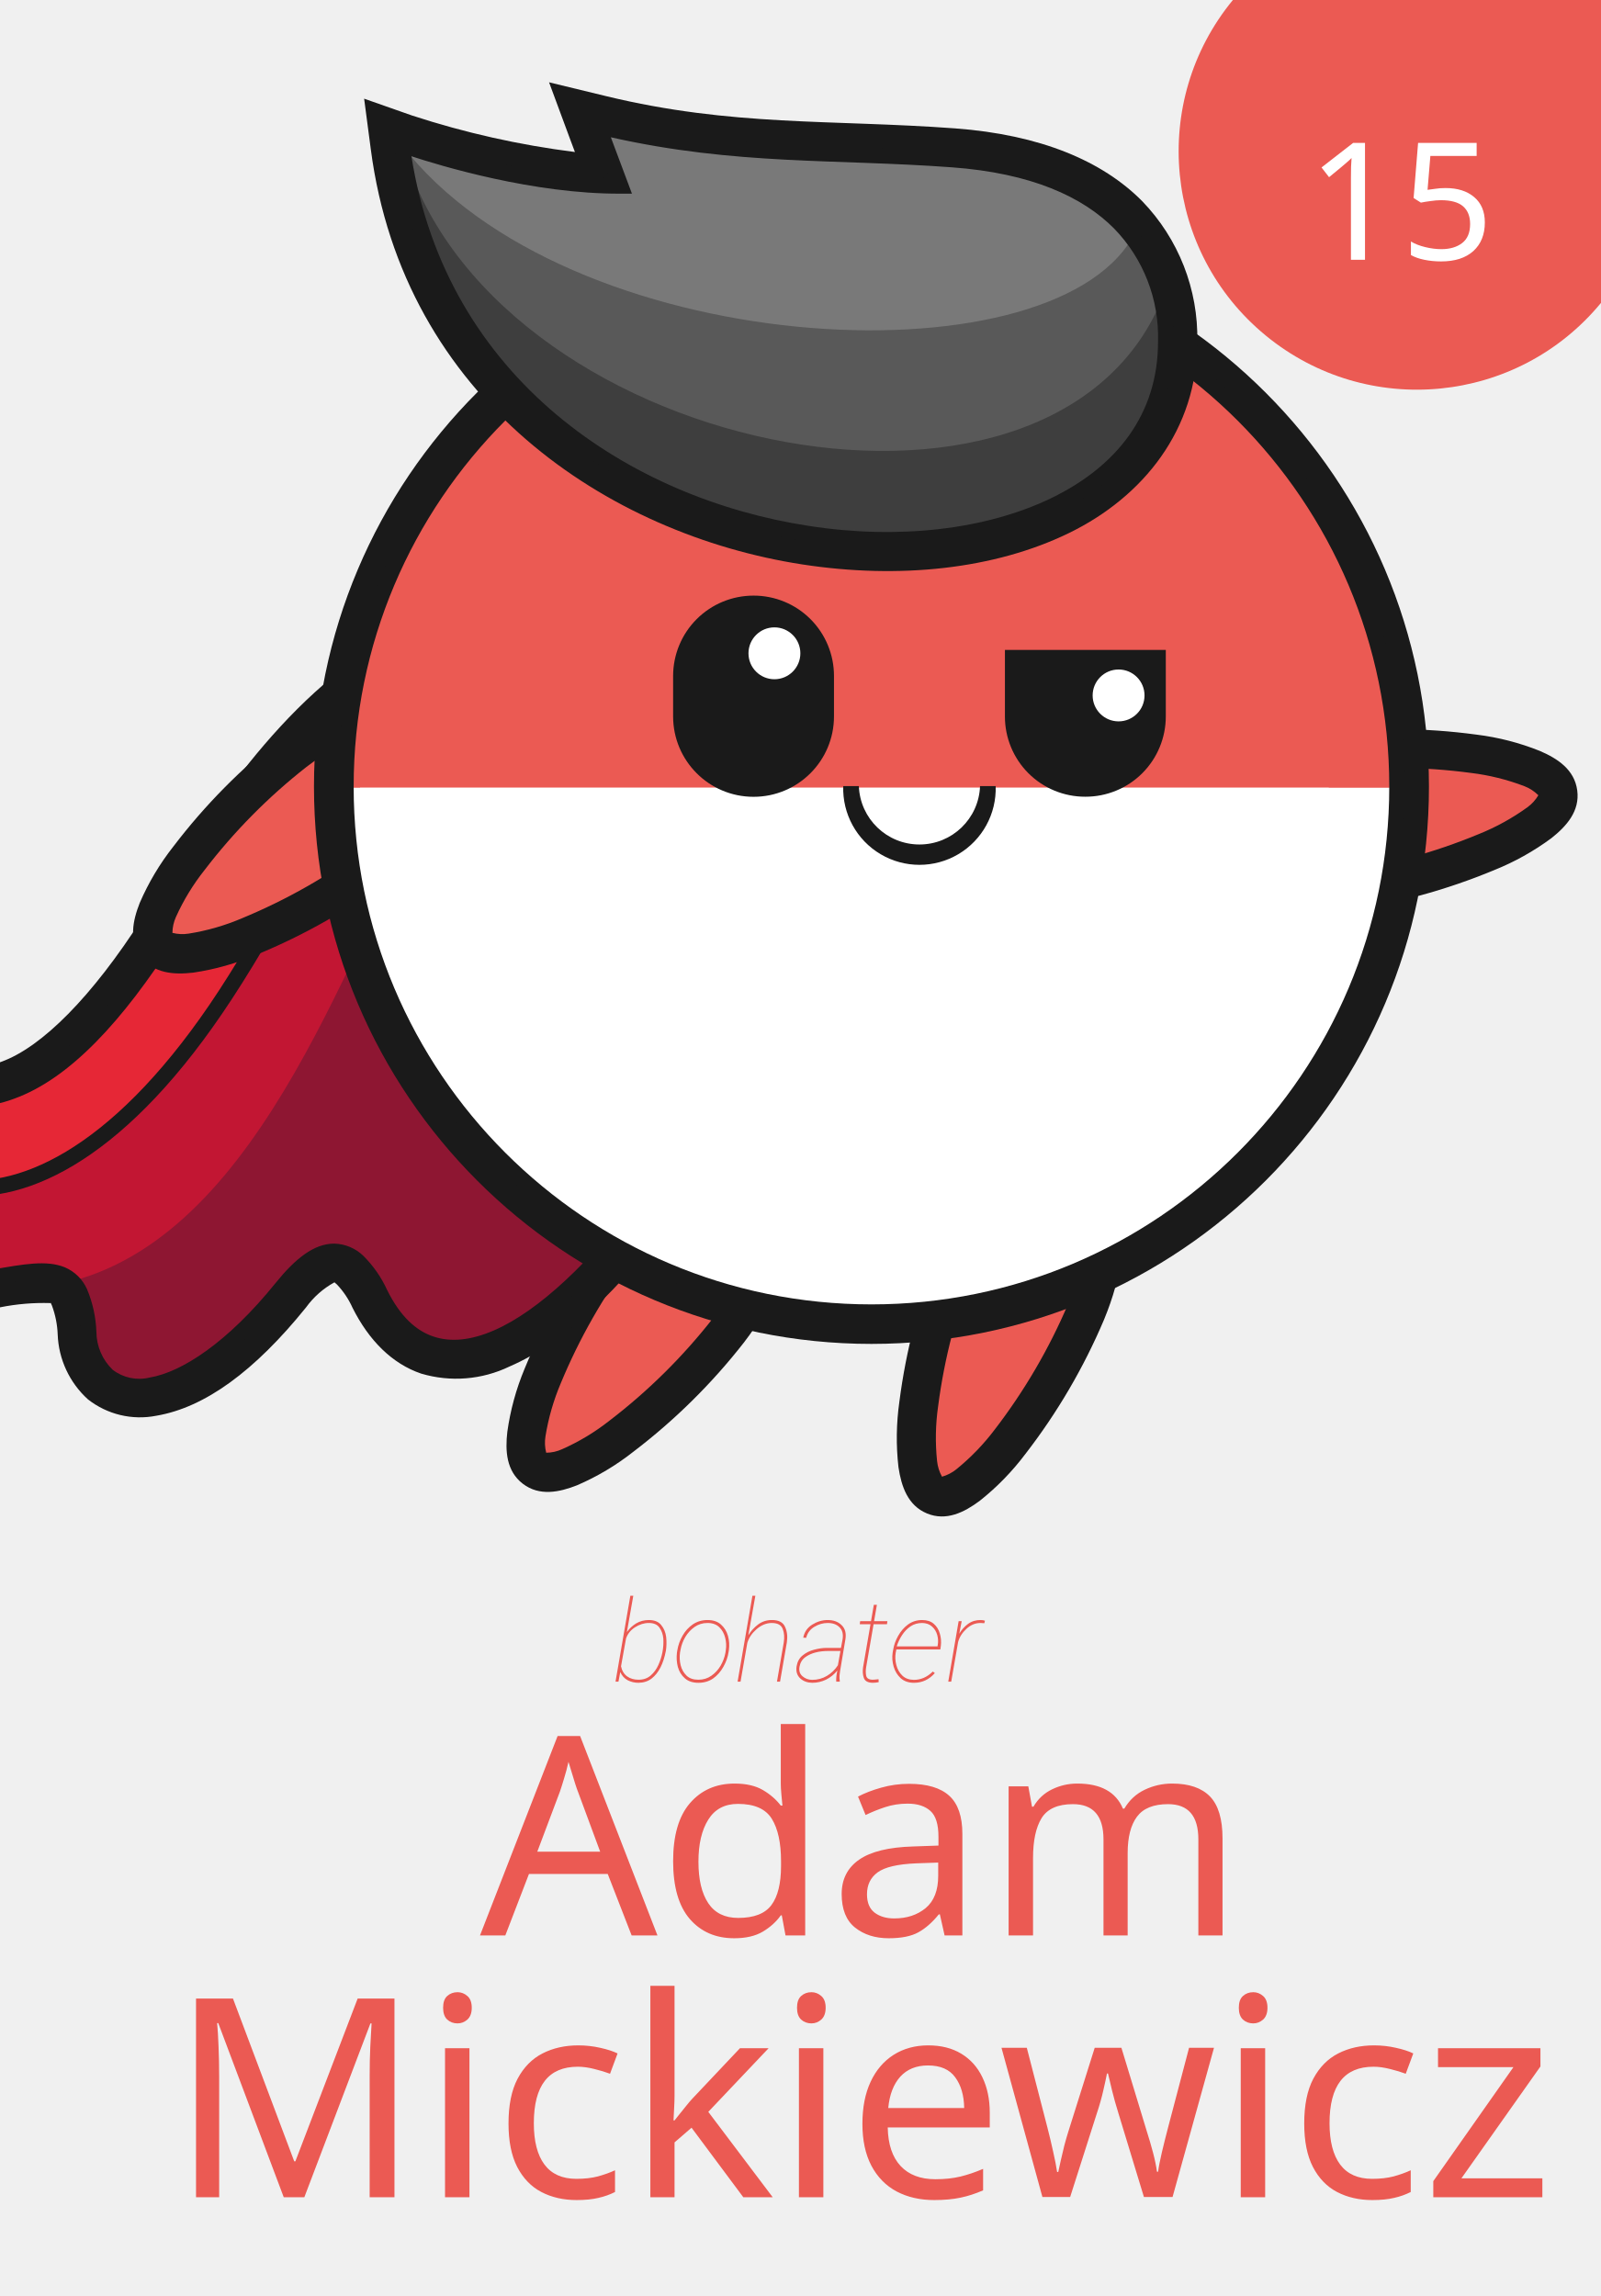
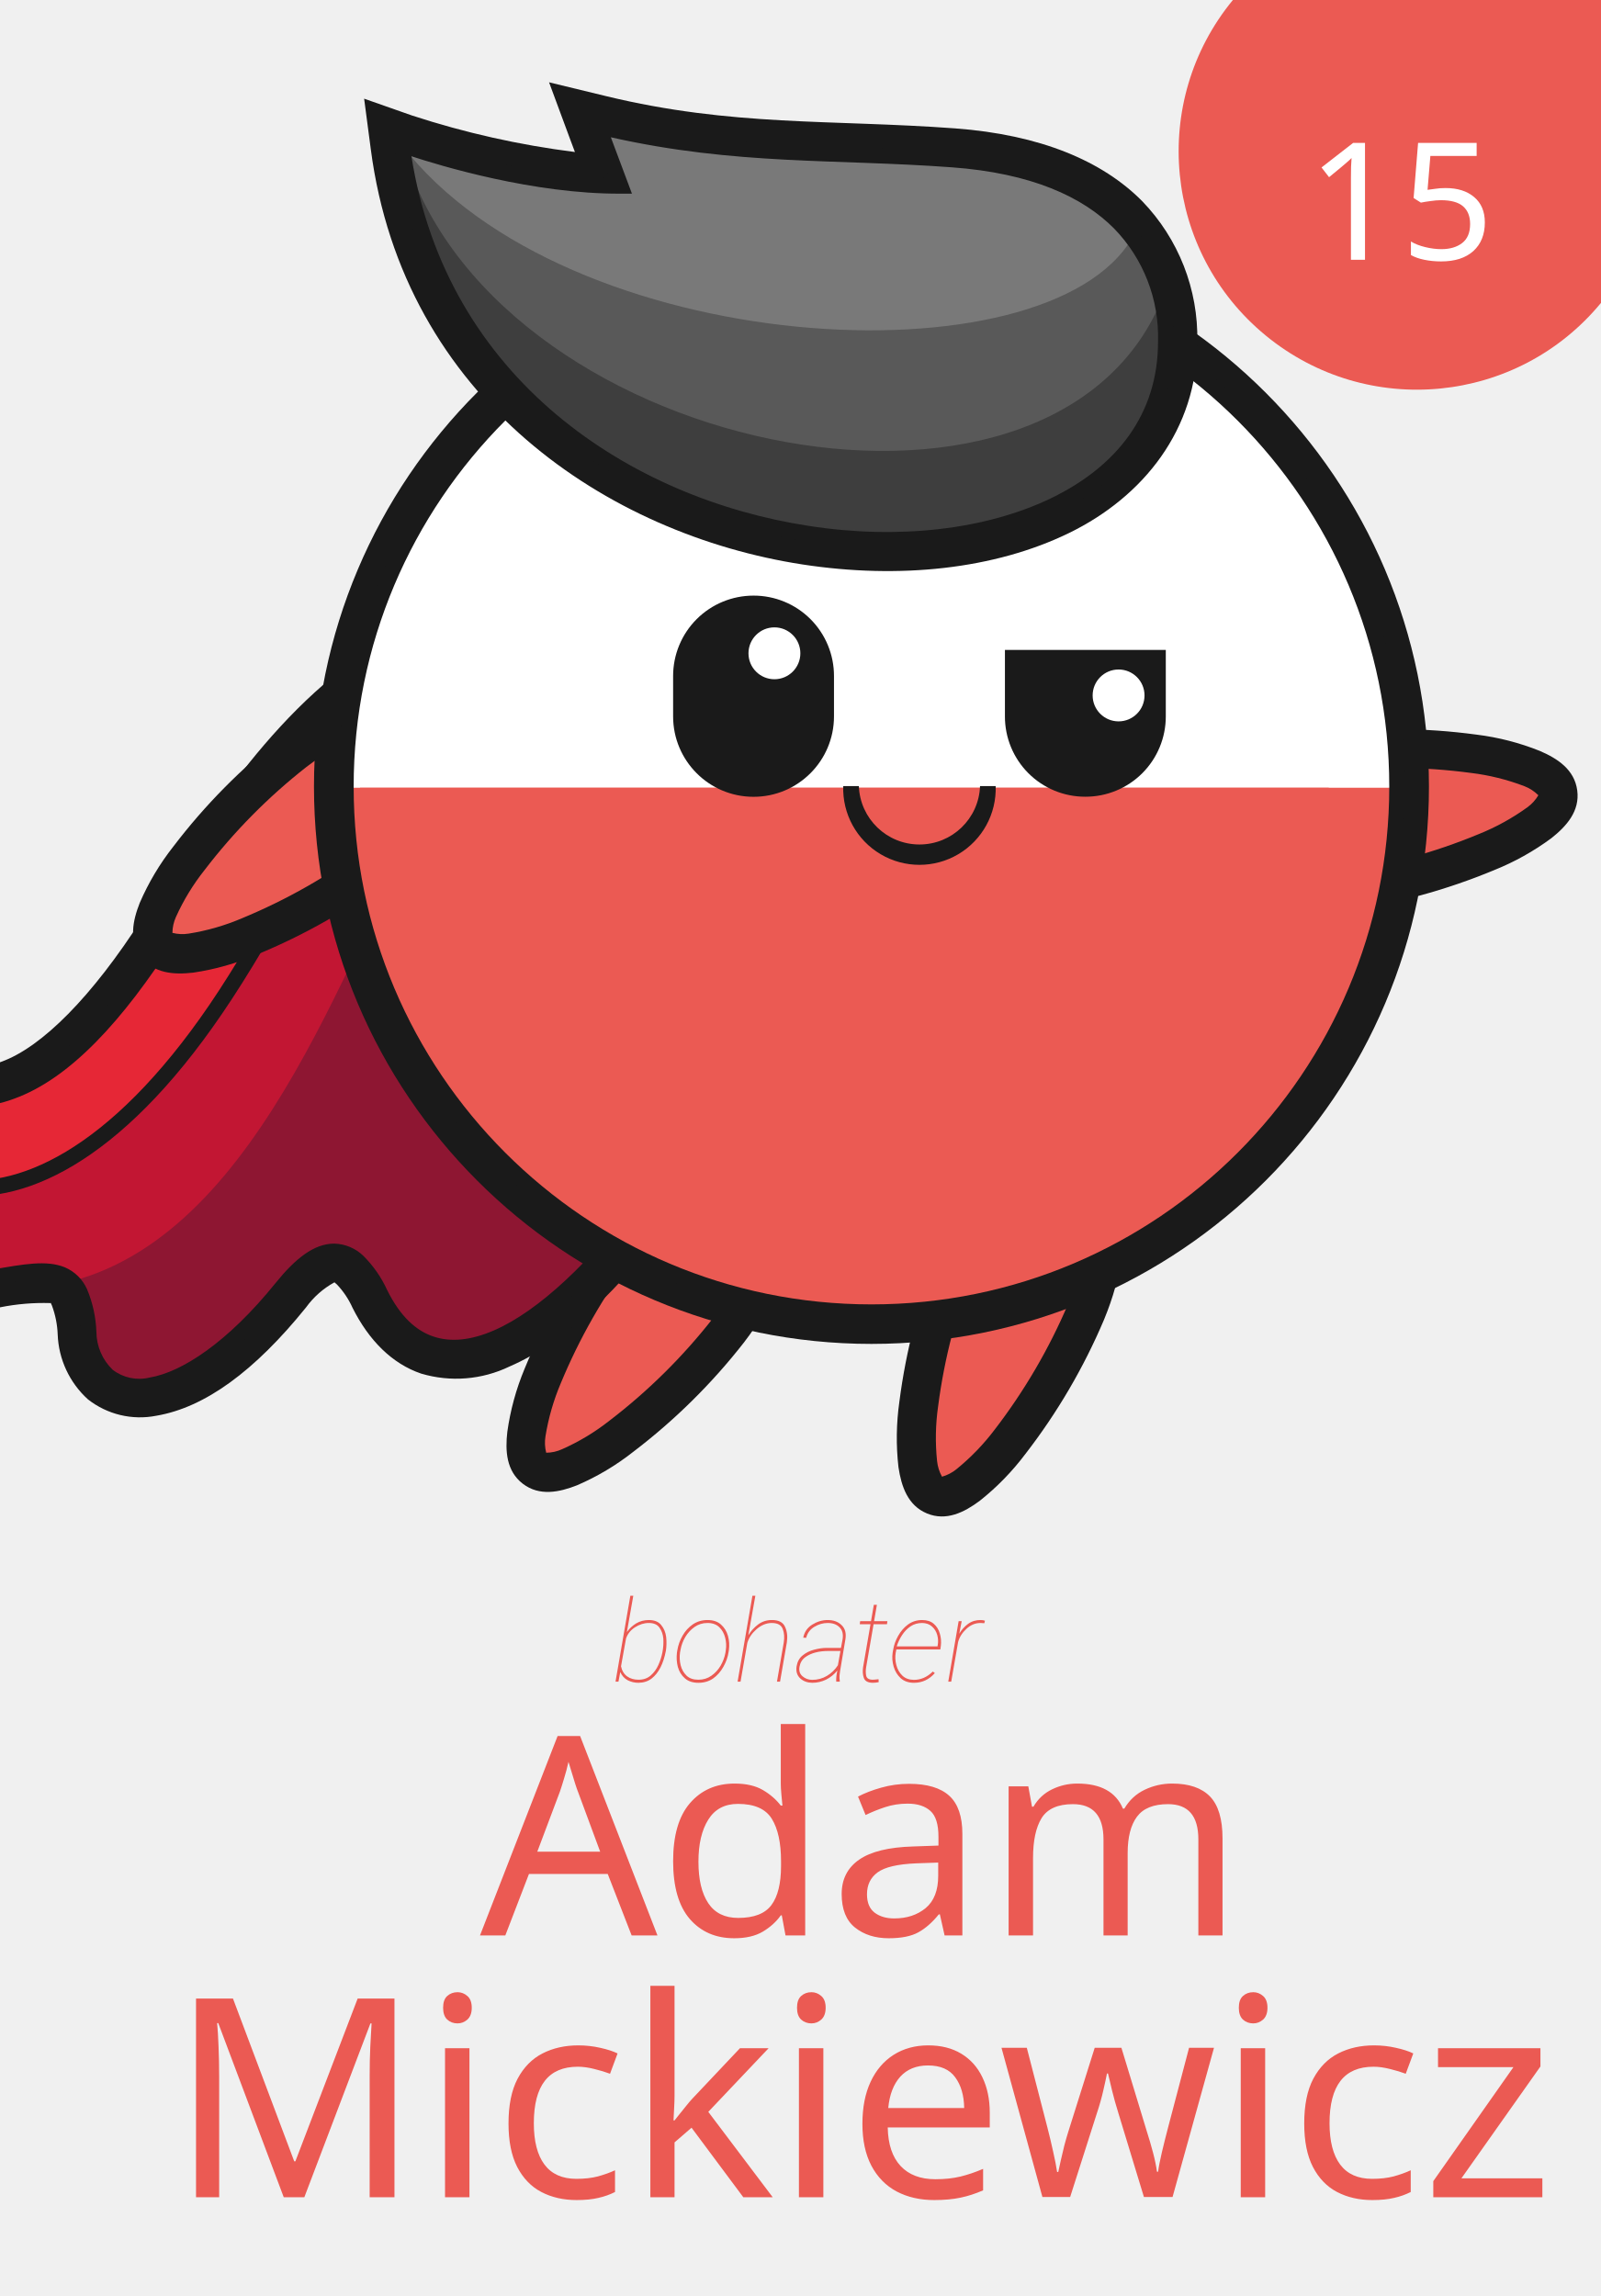
<svg xmlns="http://www.w3.org/2000/svg" id="Слой_1" data-name="Слой 1" viewBox="0 0 195.59 280.63">
  <defs>
    <style>.cls-1{fill:none;}.cls-2{clip-path:url(#clip-path);}.cls-12,.cls-13,.cls-3{fill:#eb5a53;}.cls-4{fill:#1a1a1a;}.cls-5{fill:#c21633;}.cls-6{fill:#8e1632;}.cls-7{fill:#e62736;}.cls-14,.cls-8{fill:#fff;}.cls-9{fill:#595959;}.cls-10{fill:#797979;}.cls-11{fill:#3e3e3e;}.cls-12{font-size:34px;}.cls-12,.cls-14{font-family:Impact;}.cls-13{font-size:14px;font-family:Roboto-ThinItalic, Roboto;font-weight:200;font-style:italic;}.cls-14{font-size:20px;}</style>
    <clipPath id="clip-path">
      <rect class="cls-1" x="-5.53" y="-3.41" width="206.66" height="287.45" />
    </clipPath>
  </defs>
  <g class="cls-2">
    <path class="cls-3" d="M89,162.66c-7,9.1-19.94,19.7-23.69,16.83s3.15-18.14,10.13-27.24,12.39-7.84,15.16-5.71,5.38,7-1.6,16.12Zm0,0" />
    <path class="cls-4" d="M92.05,144.65a9.69,9.69,0,0,0-8-1.79c-3.31.72-6.83,3.12-10.54,7.94a74.23,74.23,0,0,0-9.41,16.52A31.15,31.15,0,0,0,62,175c-.27,2.33-.13,4.8,1.89,6.35s4.45,1.05,6.63.19a30.78,30.78,0,0,0,6.88-4.1,74,74,0,0,0,13.52-13.36c3.7-4.83,5.11-8.86,5-12.24a9.69,9.69,0,0,0-3.79-7.22Zm-2.9,3.78a4.57,4.57,0,0,1,1.92,3.67c.09,1.86-.68,4.83-4,9.1a70.37,70.37,0,0,1-12.6,12.45,27,27,0,0,1-5.78,3.48,4.68,4.68,0,0,1-1.94.43,4.92,4.92,0,0,1-.09-2,28,28,0,0,1,1.87-6.49,71,71,0,0,1,8.76-15.38c3.28-4.28,6-5.8,7.78-6.19a4.58,4.58,0,0,1,4,.91Zm0,0" />
    <path class="cls-3" d="M132.73,160.39c-4.39,10.6-14.16,24.2-18.52,22.39s-1.65-18.33,2.74-28.93,9.93-10.78,13.16-9.44,7,5.39,2.62,16Zm0,0" />
    <path class="cls-4" d="M131,142.21a9.69,9.69,0,0,0-8.15.33c-3,1.55-5.8,4.78-8.13,10.4a74.32,74.32,0,0,0-4.81,18.39,31.42,31.42,0,0,0-.11,8c.35,2.32,1.12,4.67,3.48,5.65s4.57-.14,6.45-1.54a31.28,31.28,0,0,0,5.59-5.74,74,74,0,0,0,9.6-16.4c2.32-5.63,2.64-9.88,1.61-13.11a9.71,9.71,0,0,0-5.53-6Zm-1.83,4.4a4.6,4.6,0,0,1,2.82,3c.56,1.78.58,4.85-1.48,9.82a70.53,70.53,0,0,1-8.94,15.29,27.77,27.77,0,0,1-4.68,4.85,4.85,4.85,0,0,1-1.77.92,5.06,5.06,0,0,1-.6-1.9,27.29,27.29,0,0,1,.13-6.74,70.11,70.11,0,0,1,4.48-17.13c2.06-5,4.24-7.14,5.9-8a4.58,4.58,0,0,1,4.14-.17Zm0,0" />
    <path class="cls-3" d="M161.73,92c11.37-1.5,28,.17,28.65,4.85S175.33,107.48,164,109s-14.3-3.21-14.76-6.67,1.16-8.77,12.53-10.27Zm0,0" />
    <path class="cls-4" d="M146.83,102.62a9.71,9.71,0,0,0,4.36,6.89c2.86,1.83,7.05,2.63,13.08,1.84a74.48,74.48,0,0,0,18.33-5,31.46,31.46,0,0,0,7-3.91c1.84-1.46,3.49-3.3,3.15-5.84s-2.4-3.88-4.55-4.81a30.82,30.82,0,0,0-7.76-2,73.76,73.76,0,0,0-19-.11c-6,.79-9.88,2.64-12.16,5.15a9.71,9.71,0,0,0-2.43,7.79Zm4.73-.62a4.61,4.61,0,0,1,1.23-4c1.26-1.38,3.91-2.93,9.25-3.64a70.44,70.44,0,0,1,17.71.11,27.66,27.66,0,0,1,6.54,1.62A5,5,0,0,1,188,97.2a4.87,4.87,0,0,1-1.34,1.47,27.67,27.67,0,0,1-5.9,3.26,70.7,70.7,0,0,1-17.08,4.69c-5.34.7-8.3-.11-9.88-1.12a4.6,4.6,0,0,1-2.21-3.5Zm0,0" />
    <path class="cls-4" d="M65.19,73.06a37,37,0,0,0-17.31,4.71C34.19,85.38,25.22,100,17.42,112.18,11.27,121.81,5.11,128,.15,129.78a9.27,9.27,0,0,1-7,0c-2.43-1-5.23-3.05-8.24-6.79l-3.26-4-2.88,4.32c-5.4,8.09-6.13,17.93-2.37,25.61S-11.1,161.63,0,159.79a27,27,0,0,1,6.14-.52c.1,0,0-.15.21.31a11.38,11.38,0,0,1,.7,3.51,11.26,11.26,0,0,0,3.7,7.95,10.29,10.29,0,0,0,8.35,2c5.92-1,12-5.43,18.3-13.24a10.53,10.53,0,0,1,3.46-3.06s-.09-.12.33.27a10.23,10.23,0,0,1,1.89,2.83c2,4,4.85,6.85,8.39,8.05a15,15,0,0,0,10.8-.87c6.95-3,13.59-9.63,19.82-18,12.46-16.75,23-40.53,22.24-58.85l-.08-1.85-1.51-1.09C88.37,76.9,75.88,72.81,65.19,73.06Zm.41,7.39c8.36-.24,18.37,3,31.07,11.86-.18,15-9.63,37.21-20.73,52.13C70.15,152.21,63.85,158,59.21,160c-2.32,1-4,1.09-5.32.65s-2.65-1.5-4-4.23a16.55,16.55,0,0,0-3.57-5.06,8.33,8.33,0,0,0-5.45-2.27c-4,0-6.82,2.67-9.43,5.9-5.59,6.94-10.9,10-13.61,10.51-1.36.22-1.86,0-2.21-.31a3.74,3.74,0,0,1-1-2.71,17.56,17.56,0,0,0-1.42-6.19A8.46,8.46,0,0,0,9,152.2c-3.55-1.45-6.64-.53-10.27.07-8.43,1.39-13.07-1.83-15.5-6.78A17.77,17.77,0,0,1-17.15,132a23.77,23.77,0,0,0,7.49,4.89A17.46,17.46,0,0,0,2.75,137c7.94-2.87,14.56-10.42,21.1-20.66,7.82-12.23,16.52-25.61,27.74-31.85a30.09,30.09,0,0,1,14-4Zm0,0" />
    <path class="cls-5" d="M66.13,76.74c-21.78.1-34.64,20.5-45.49,37.5-12.7,19.87-25.57,27.43-38.72,11.11-9.37,14-2.08,33.91,17.43,30.68,7.28-1.2,10.79-1.83,11.47,6.75.78,9.72,11.69,9.35,23.58-5.39,4.66-5.77,8.51-6.43,12.07.73,13.31,26.79,55.42-34.58,54-67.81C86.93,80.56,75.67,76.7,66.13,76.74Zm0,0" />
    <path class="cls-6" d="M53.21,96.59c-10.41,18.55-20.79,53.7-44.4,60,1.1,1.09,1.76,3,2,6.23.78,9.72,11.69,9.35,23.58-5.39,4.66-5.77,8.51-6.43,12.07.73,13.31,26.79,55.42-34.58,54-67.81,0,0-31-19.49-47.28,6.28Zm0,0" />
    <path class="cls-7" d="M26.38,123.36c13.29-19.47,23.65-50,47.23-45.88a38.12,38.12,0,0,0-7.48-.74c-21.78.1-34.64,20.5-45.49,37.5-12.7,19.87-25.57,27.43-38.72,11.11-3.15,18.56,19.67,34.32,44.46-2Zm0,0" />
    <path class="cls-4" d="M65.34,75.83a34.39,34.39,0,0,0-16.07,4.44c-12.76,7.1-21.63,21.23-29.44,33.45-6.3,9.86-12.63,16.55-18.7,18.75a12.3,12.3,0,0,1-9-.07c-3.05-1.19-6.2-3.66-9.42-7.65l-.81-1-.72,1.08c-4.87,7.28-5.44,16.1-2.18,22.76S-10.58,158.64-.49,157c3.64-.6,6.24-.94,7.69-.35a3.09,3.09,0,0,1,1.7,1.73,13.14,13.14,0,0,1,1,4.51,8.43,8.43,0,0,0,2.68,6,7.36,7.36,0,0,0,6.05,1.35c4.71-.79,10.51-4.73,16.55-12.21,2.25-2.8,4.22-4.14,5.69-4.13a3.22,3.22,0,0,1,2.25,1,12.31,12.31,0,0,1,2.52,3.66c1.74,3.51,4,5.71,6.75,6.62a12.05,12.05,0,0,0,8.74-.79c6.09-2.63,12.6-8.93,18.66-17.08,12.13-16.3,22.4-40,21.68-57l0-.46-.38-.27c-14-10.08-25.75-14-35.7-13.71Zm.11,1.85c9.36-.25,20.47,3.42,34.08,13.13C100,107,90,130.3,78.23,146.15c-6,8-12.38,14.09-17.89,16.47-2.75,1.19-5.22,1.46-7.37.74s-4.06-2.47-5.65-5.67a14.26,14.26,0,0,0-2.94-4.22A5.32,5.32,0,0,0,40.85,152c-2.51,0-4.79,1.87-7.19,4.84-5.86,7.26-11.46,10.88-15.37,11.53a5.32,5.32,0,0,1-4.51-.94,6.49,6.49,0,0,1-2-4.67,14.87,14.87,0,0,0-1.14-5.18,5.2,5.2,0,0,0-2.71-2.68c-2.29-.93-5.09-.36-8.72.24-9.43,1.56-15.61-2.37-18.54-8.35C-22.1,141.08-21.83,133.49-18,127c3.08,3.58,6.18,6,9.35,7.21a14.3,14.3,0,0,0,10.38.08c6.82-2.47,13.27-9.5,19.67-19.51,7.81-12.23,16.62-26.06,28.76-32.81a32.69,32.69,0,0,1,15.25-4.26Zm0,0" />
    <path class="cls-4" d="M69.34,76.15a23.26,23.26,0,0,0-11.66,3.2C53,82,49,86.17,45.37,91c-7.28,9.67-13.2,22.18-19.78,31.82C13.31,140.81,1.73,145.61-6.14,144s-12.5-9.62-11-18.48l-1.88-.32c-1.65,9.7,3.55,18.84,12.5,20.67s21.18-3.64,33.68-22c6.72-9.83,12.63-22.31,19.74-31.75C50.45,87.44,54.3,83.5,58.63,81a21.32,21.32,0,0,1,14.82-2.59l.33-1.87a25.49,25.49,0,0,0-4.44-.39Zm0,0" />
    <path class="cls-3" d="M46.4,105.41c-9.1,7-24.37,13.87-27.24,10.13S26.89,98.84,36,91.85s14-4.37,16.12-1.6,3.38,8.18-5.71,15.16Zm0,0" />
    <path class="cls-4" d="M54,88.8A9.69,9.69,0,0,0,46.78,85c-3.38-.16-7.41,1.25-12.24,4.95a74,74,0,0,0-13.36,13.52,31,31,0,0,0-4.1,6.88c-.86,2.18-1.37,4.61.19,6.63s4,2.17,6.35,1.9a31.21,31.21,0,0,0,7.71-2.18,74.23,74.23,0,0,0,16.52-9.41c4.82-3.7,7.22-7.23,7.94-10.54a9.69,9.69,0,0,0-1.79-8Zm-3.78,2.91a4.56,4.56,0,0,1,.91,4c-.39,1.82-1.91,4.49-6.19,7.77a70.55,70.55,0,0,1-15.38,8.76,27.56,27.56,0,0,1-6.49,1.87,4.92,4.92,0,0,1-2-.09,4.88,4.88,0,0,1,.43-1.94A27.25,27.25,0,0,1,25,106.34a70.37,70.37,0,0,1,12.45-12.6c4.27-3.27,7.24-4,9.1-4a4.58,4.58,0,0,1,3.67,1.93Zm0,0" />
    <path class="cls-4" d="M106.49,28a68.13,68.13,0,1,0,68.14,68.13A68.19,68.19,0,0,0,106.49,28Zm0,7.77A60.36,60.36,0,1,1,46.13,96.15a60.31,60.31,0,0,1,60.36-60.36Zm0,0" />
-     <path class="cls-3" d="M170.74,96.28A64.15,64.15,0,1,1,152,50.92a64.16,64.16,0,0,1,18.79,45.36Zm0,0" />
-     <path class="cls-3" d="M162.59,92.93a59.34,59.34,0,1,1-17.38-42,59.33,59.33,0,0,1,17.38,42Zm0,0" />
-     <path class="cls-8" d="M42.45,96.28a64.15,64.15,0,1,0,128.29,0Zm0,0" />
-     <path class="cls-8" d="M44,96.28a59.29,59.29,0,0,0,118.39,0Zm0,0" />
+     <path class="cls-8" d="M170.74,96.28A64.15,64.15,0,1,1,152,50.92a64.16,64.16,0,0,1,18.79,45.36Zm0,0" />
+     <path class="cls-8" d="M162.59,92.93a59.34,59.34,0,1,1-17.38-42,59.33,59.33,0,0,1,17.38,42Zm0,0" />
+     <path class="cls-3" d="M42.45,96.28a64.15,64.15,0,1,0,128.29,0Zm0,0" />
+     <path class="cls-3" d="M44,96.28a59.29,59.29,0,0,0,118.39,0Zm0,0" />
    <path class="cls-4" d="M106.49,30.93a65.22,65.22,0,1,0,65.22,65.22,65.24,65.24,0,0,0-65.22-65.22Zm0,1.94A63.28,63.28,0,1,1,43.22,96.15a63.27,63.27,0,0,1,63.27-63.28Zm0,0" />
    <path class="cls-4" d="M103.05,96.08a9.32,9.32,0,1,0,18.63,0h-1.91a7.41,7.41,0,0,1-14.81,0Zm0,0" />
    <path class="cls-4" d="M92.09,72.8a9.81,9.81,0,0,1,9.83,9.83v4.93a9.83,9.83,0,0,1-19.66,0V82.63a9.82,9.82,0,0,1,9.83-9.83Zm0,0" />
    <path class="cls-8" d="M97.81,79.85a3.17,3.17,0,1,1-3.17-3.17,3.17,3.17,0,0,1,3.17,3.17Zm0,0" />
    <path class="cls-4" d="M132.64,97.38a9.8,9.8,0,0,1-9.83-9.82V79.44h19.66v8.12a9.81,9.81,0,0,1-9.83,9.82Zm0,0" />
    <path class="cls-8" d="M139.87,85a3.17,3.17,0,1,1-3.17-3.17A3.17,3.17,0,0,1,139.87,85Zm0,0" />
    <path class="cls-4" d="M67.1,10.06l2.49,6.73.67,1.79a107.13,107.13,0,0,1-19.9-4.46L44.5,12.06l.81,6.15c4,30.64,29.07,47.14,52.75,50.78,11.84,1.82,23.49.59,32.58-3.84s15.68-12.66,15.68-23.39a24,24,0,0,0-6.74-17.18c-4.84-4.88-12.37-8.11-22.88-8.89-15.17-1.11-27.2-.2-42.63-3.94Zm12,10.53c13.38,2.35,24.53,1.79,37,2.71,9.25.68,14.76,3.37,18,6.65a16.07,16.07,0,0,1,4.52,11.81c0,7.78-4.15,13-11.38,16.53s-17.52,4.78-28.08,3.16C79.73,58.45,59.78,46.26,54,23.21c5.51,1.51,13.87,3.37,21.85,3.32l5.45,0Zm0,0" />
    <path class="cls-9" d="M73.17,15.46l2.69,7.26c-12.33.06-26.76-5-26.76-5,7.58,57.58,93.4,61.06,93.4,24,0-10.42-6.32-20.81-26.08-22.26-14.86-1.1-27.24-.16-43.25-4Zm0,0" />
    <path class="cls-10" d="M73.17,15.46l2.69,7.26c-12.33.06-26.76-5-26.76-5C69.11,43.8,128,47.09,138.41,29c-3.85-5-10.74-8.71-22-9.53-14.86-1.1-27.24-.16-43.25-4Zm0,0" />
    <path class="cls-11" d="M49.1,17.72c7.58,57.58,93.4,61.06,93.4,24a23.42,23.42,0,0,0-.54-5.07c-13.73,33.14-82.81,18.55-92.86-19Zm0,0" />
    <path class="cls-4" d="M71.65,14.11l.63,1.68,2.2,5.95c-11.75-.29-25.07-4.92-25.07-4.92L48,16.3l.2,1.54C52,47.09,75.77,62.67,98.5,66.16c11.36,1.75,22.49.51,30.89-3.58s14.06-11.19,14.06-20.82a21,21,0,0,0-5.9-15.17c-4.25-4.28-11-7.31-21.06-8-14.93-1.1-27.23-.18-43.1-4Zm3,2.67c15.31,3.44,27.43,2.62,41.67,3.67,9.72.71,16,3.61,19.84,7.49a19,19,0,0,1,5.36,13.82c0,8.89-5.06,15.24-13,19.1S109.83,66,98.79,64.27C77.1,60.94,54.61,46.45,50.28,19.1c3.41,1.12,14.91,4.63,25.59,4.57h1.36Zm0,0" />
    <text class="cls-12" transform="translate(58.66 236.56)">Adam<tspan x="-38" y="32">Mickiewicz</tspan>
    </text>
    <text class="cls-13" transform="translate(74.8 205.54)">bohater</text>
  </g>
  <path class="cls-3" d="M150.67,0l29,0h16l0,16c0,7,0,14,0,21A29.09,29.09,0,0,1,150.67,0Z" />
  <text class="cls-14" transform="translate(159.72 31.75)">15</text>
</svg>
